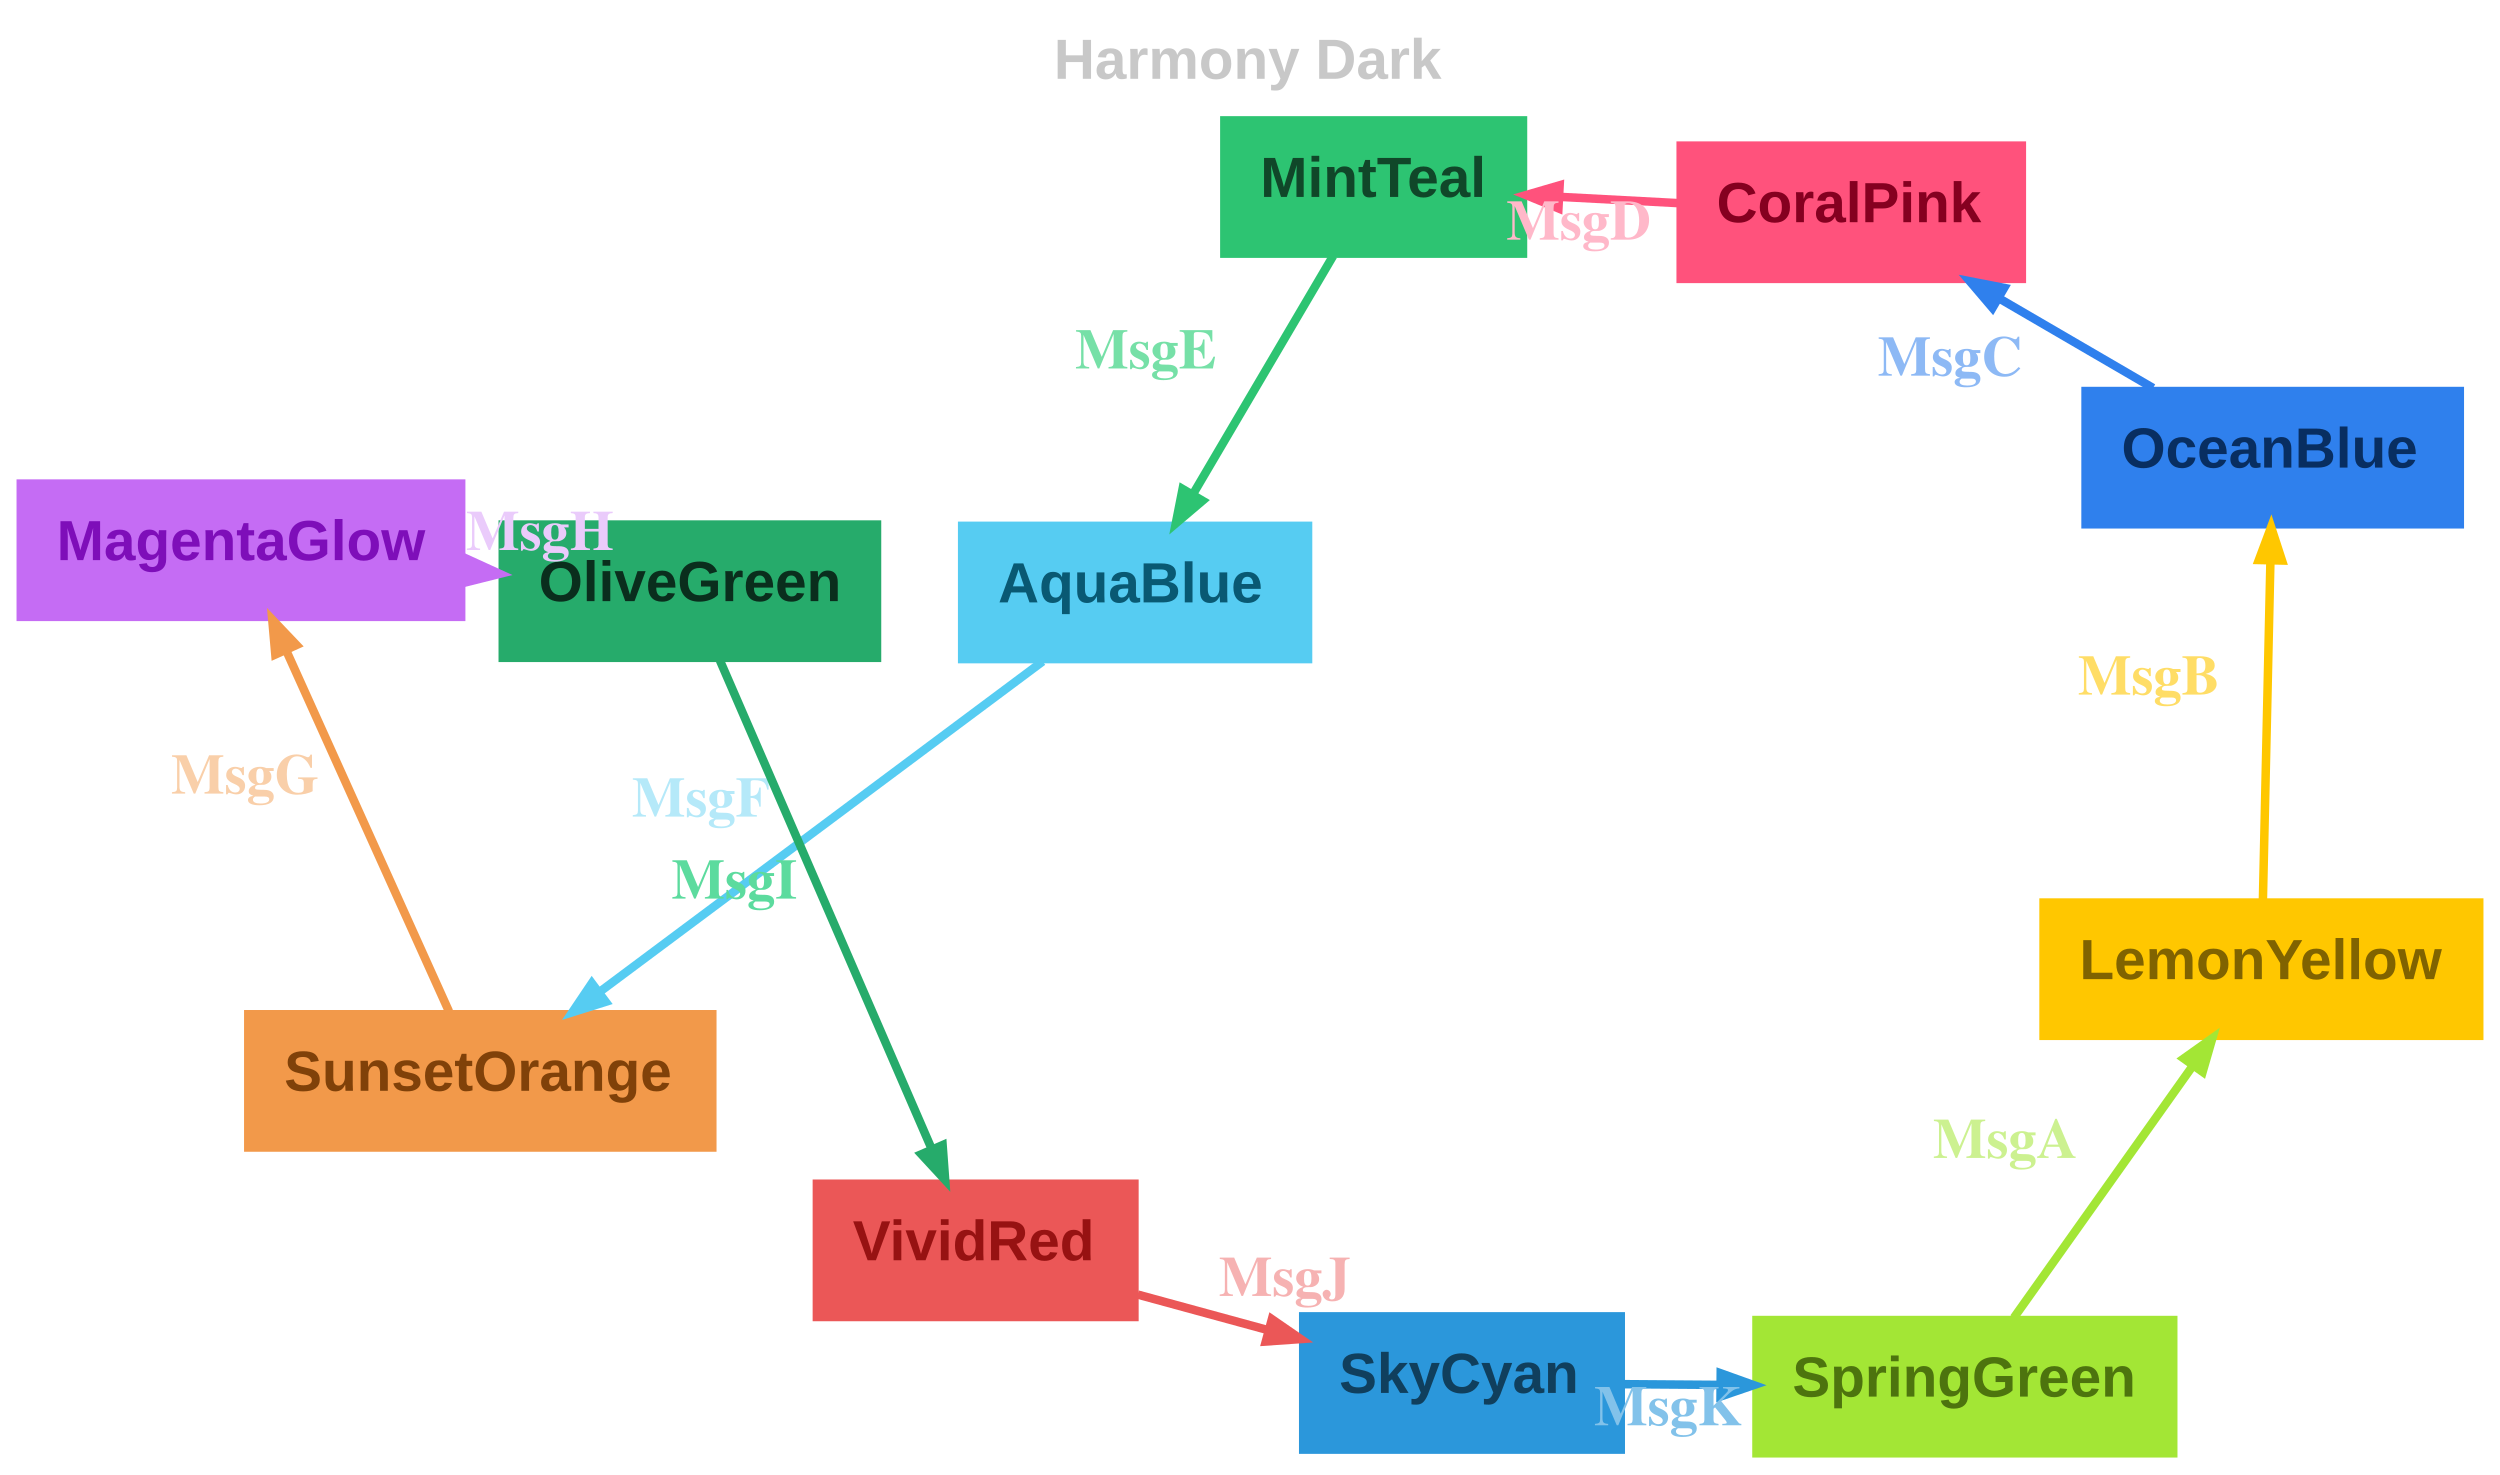
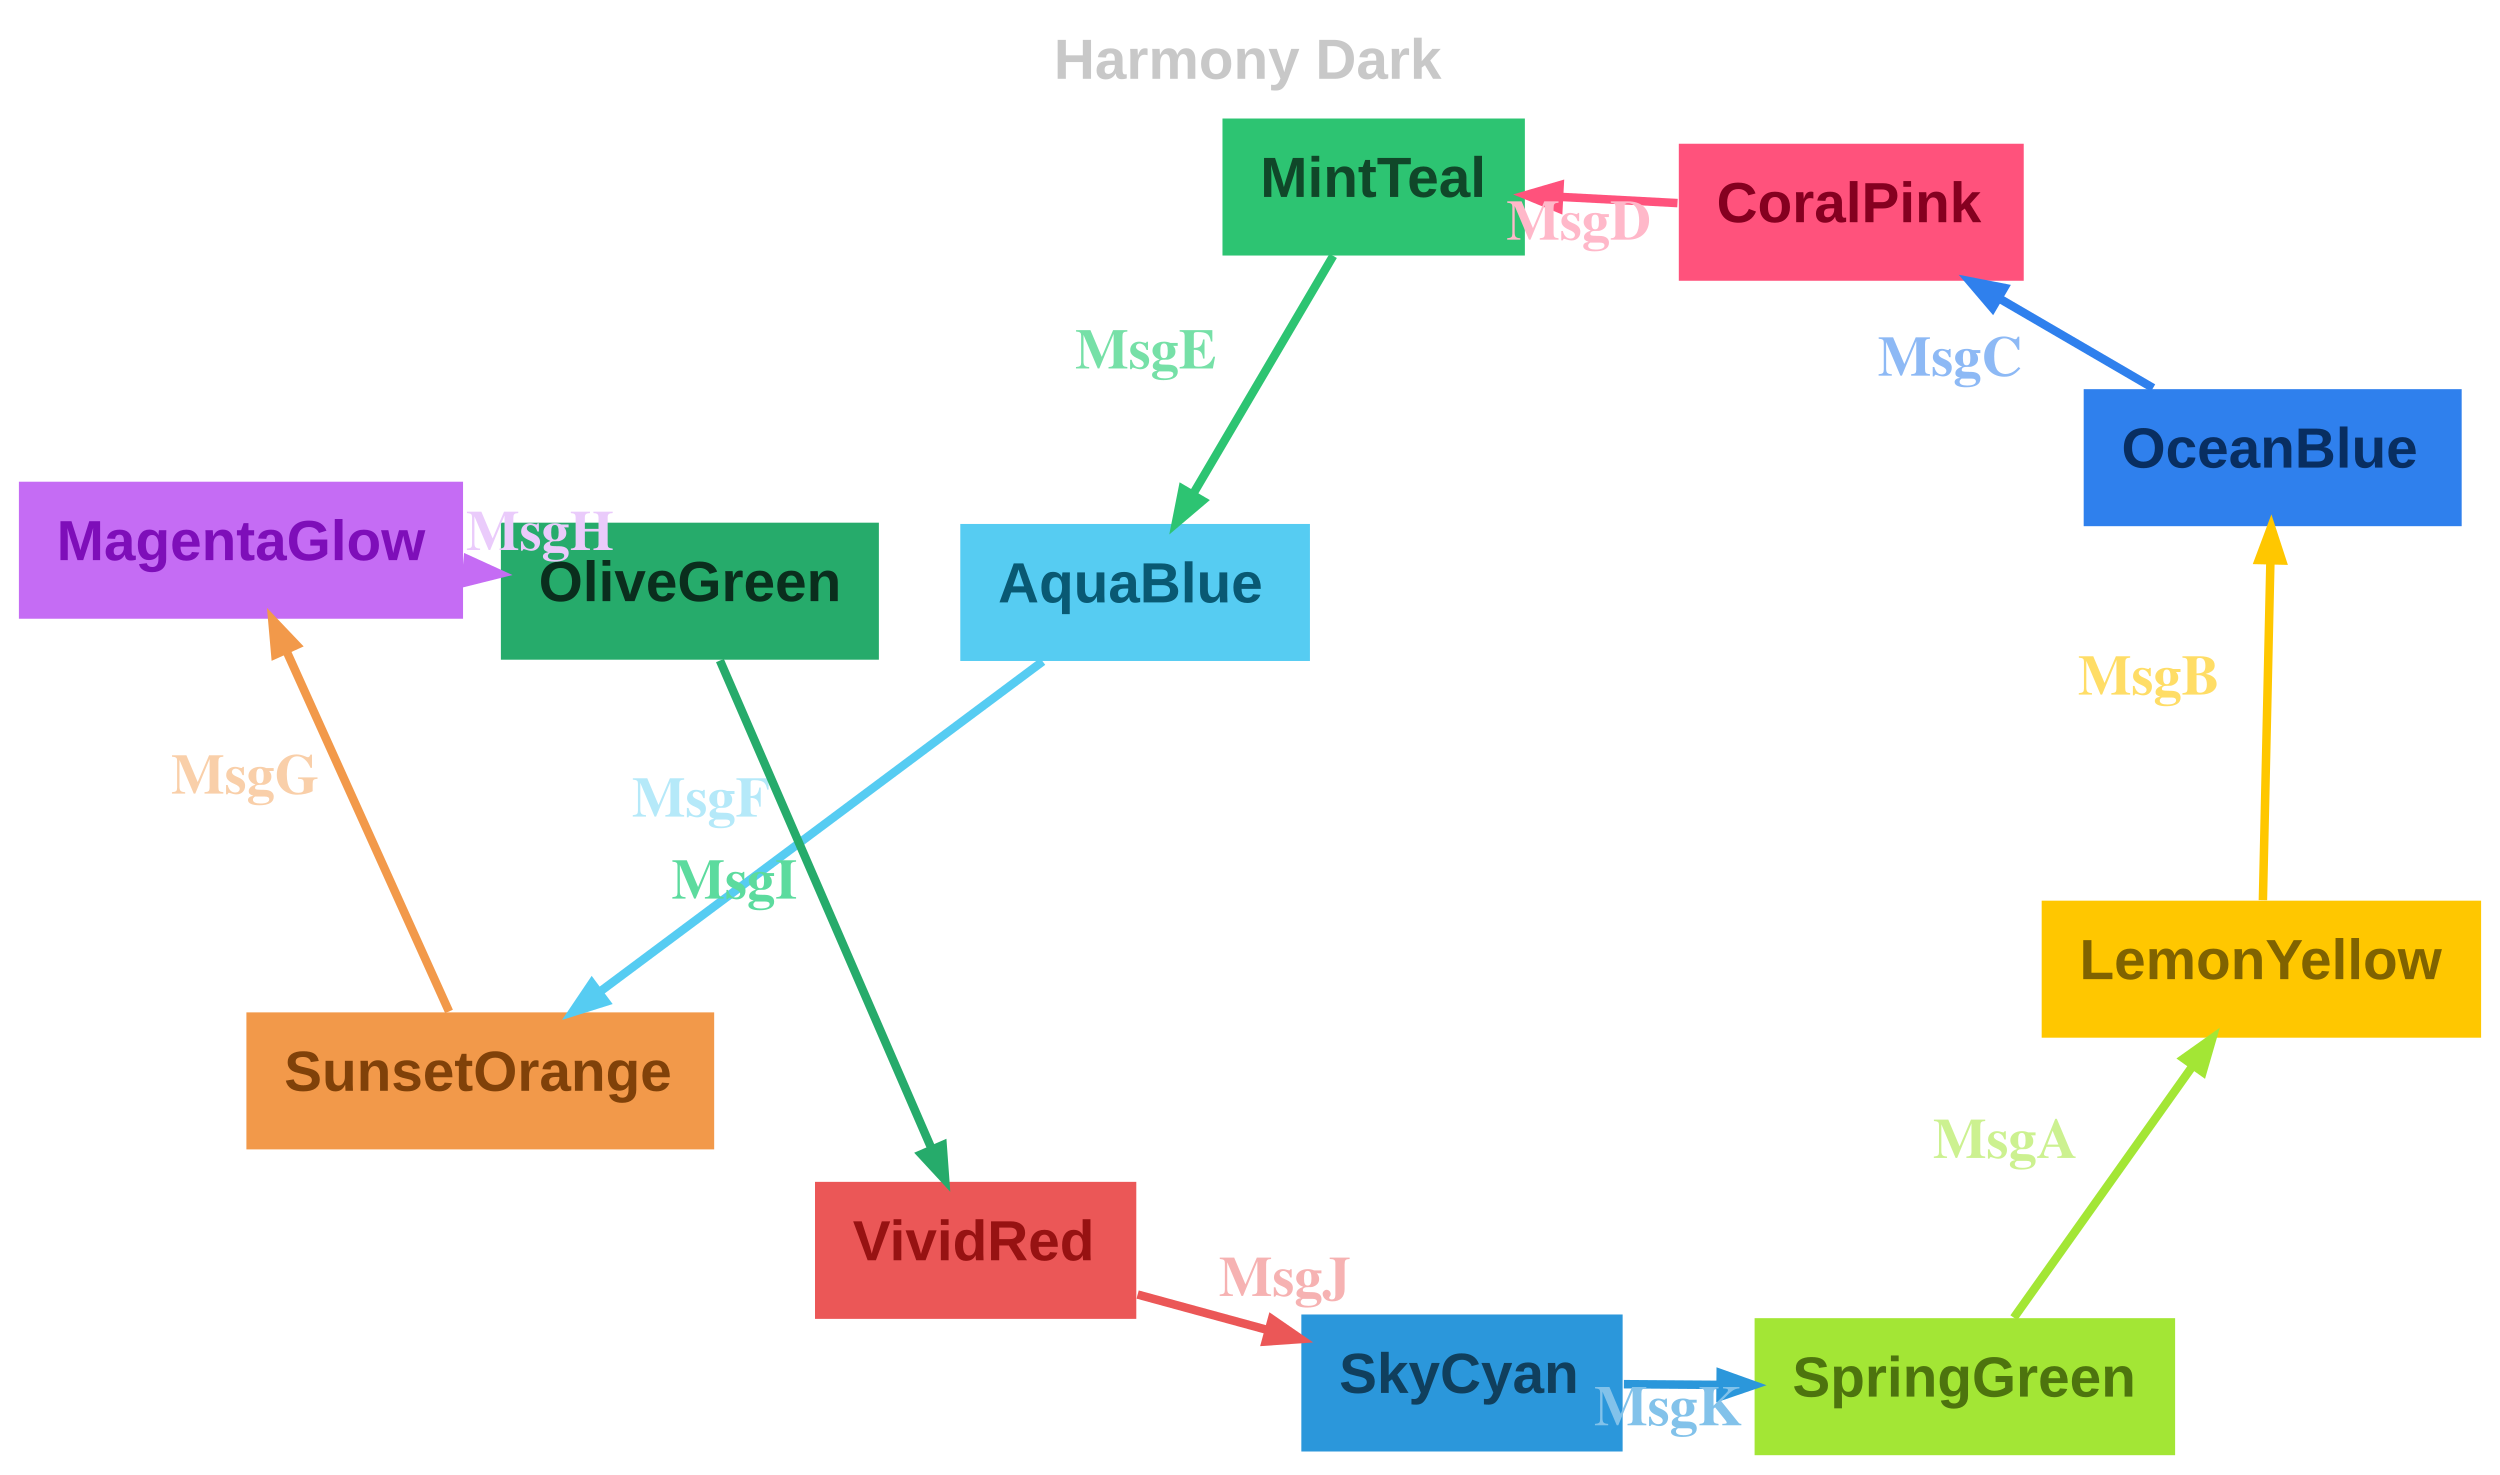
<svg xmlns="http://www.w3.org/2000/svg" width="529pt" height="312pt" viewBox="0.00 0.00 529.11 311.90">
  <g id="graph0" class="graph" transform="scale(1 1) rotate(0) translate(4 307.9)">
    <polygon fill="transparent" stroke="transparent" points="-4,4 -4,-307.9 525.11,-307.9 525.11,4 -4,4" />
    <text text-anchor="start" x="219.05" y="-291.3" font-family="Arial" font-weight="bold" font-size="12.00" fill="#c8c8c8">Harmony Dark</text>
    <g id="node1" class="node">
-       <polygon fill="#a3e635" stroke="#a3e635" points="456.35,-29 367.35,-29 367.35,0 456.35,0 456.35,-29" />
+       <polygon fill="#a3e635" stroke="#a3e635" stroke-width="0" points="456.35,-29 367.35,-29 367.35,0 456.35,0 456.35,-29" />
      <text text-anchor="start" x="375.35" y="-12.4" font-family="Arial" font-weight="bold" font-size="12.00" fill="#4d740e">SpringGreen</text>
    </g>
    <g id="node2" class="node">
-       <polygon fill="#ffc700" stroke="#ffc700" points="521.11,-117.36 428.11,-117.36 428.11,-88.36 521.11,-88.36 521.11,-117.36" />
+       <polygon fill="#ffc700" stroke="#ffc700" stroke-width="0" points="521.11,-117.36 428.11,-117.36 428.11,-88.36 521.11,-88.36 521.11,-117.36" />
      <text text-anchor="start" x="436.11" y="-100.76" font-family="Arial" font-weight="bold" font-size="12.00" fill="#806300">LemonYellow</text>
    </g>
    <g id="edge1" class="edge">
      <path fill="none" stroke="#a3e635" stroke-width="1.8" d="M422.22,-29.09C432.57,-43.67 448.58,-66.21 460.18,-82.54" />
      <polygon fill="#a3e635" stroke="#a3e635" stroke-width="1.8" points="458.18,-83.96 464.23,-88.25 462.17,-81.12 458.18,-83.96" />
      <text text-anchor="start" x="405.11" y="-62.91" font-family="Times,serif" font-weight="bold" font-size="12.00" fill="#ccf190">MsgA</text>
    </g>
    <g id="node3" class="node">
-       <polygon fill="#2f80ed" stroke="#2f80ed" points="517,-225.62 437,-225.62 437,-196.62 517,-196.62 517,-225.62" />
+       <polygon fill="#2f80ed" stroke="#2f80ed" stroke-width="0" points="517,-225.62 437,-225.62 437,-196.62 517,-196.62 517,-225.62" />
      <text text-anchor="start" x="445" y="-209.02" font-family="Arial" font-weight="bold" font-size="12.00" fill="#082e61">OceanBlue</text>
    </g>
    <g id="edge2" class="edge">
      <path fill="none" stroke="#ffc700" stroke-width="1.8" d="M474.93,-117.46C475.34,-135.95 476.05,-167.95 476.52,-189.32" />
      <polygon fill="#ffc700" stroke="#ffc700" stroke-width="1.8" points="474.07,-189.46 476.67,-196.4 478.97,-189.35 474.07,-189.46" />
      <text text-anchor="start" x="435.79" y="-160.98" font-family="Times,serif" font-weight="bold" font-size="12.00" fill="#ffdd66">MsgB</text>
    </g>
    <g id="node4" class="node">
-       <polygon fill="#ff527c" stroke="#ff527c" points="424.31,-277.56 351.31,-277.56 351.31,-248.56 424.31,-248.56 424.31,-277.56" />
+       <polygon fill="#ff527c" stroke="#ff527c" stroke-width="0" points="424.31,-277.56 351.31,-277.56 351.31,-248.56 424.31,-248.56 424.31,-277.56" />
      <text text-anchor="start" x="359.31" y="-260.96" font-family="Arial" font-weight="bold" font-size="12.00" fill="#850020">CoralPink</text>
    </g>
    <g id="edge3" class="edge">
      <path fill="none" stroke="#2f80ed" stroke-width="1.8" d="M451.68,-225.86C441.52,-231.78 429.71,-238.66 419.02,-244.88" />
      <polygon fill="#2f80ed" stroke="#2f80ed" stroke-width="1.8" points="417.7,-242.82 412.89,-248.46 420.17,-247.05 417.7,-242.82" />
      <text text-anchor="start" x="393.42" y="-228.48" font-family="Times,serif" font-weight="bold" font-size="12.00" fill="#8db9f5">MsgC</text>
    </g>
    <g id="node5" class="node">
-       <polygon fill="#2dc472" stroke="#2dc472" points="318.73,-282.9 254.73,-282.9 254.73,-253.9 318.73,-253.9 318.73,-282.9" />
+       <polygon fill="#2dc472" stroke="#2dc472" stroke-width="0" points="318.73,-282.9 254.73,-282.9 254.73,-253.9 318.73,-253.9 318.73,-282.9" />
      <text text-anchor="start" x="262.73" y="-266.3" font-family="Arial" font-weight="bold" font-size="12.00" fill="#104729">MintTeal</text>
    </g>
    <g id="edge4" class="edge">
      <path fill="none" stroke="#ff527c" stroke-width="1.8" d="M351.03,-265C342.99,-265.43 334.45,-265.88 326.31,-266.31" />
      <polygon fill="#ff527c" stroke="#ff527c" stroke-width="1.8" points="325.83,-263.88 318.97,-266.69 326.09,-268.77 325.83,-263.88" />
      <text text-anchor="start" x="314.81" y="-257.26" font-family="Times,serif" font-weight="bold" font-size="12.00" fill="#ffb8c9">MsgD</text>
    </g>
    <g id="node6" class="node">
-       <polygon fill="#56ccf2" stroke="#56ccf2" points="273.24,-197.09 199.24,-197.09 199.24,-168.09 273.24,-168.09 273.24,-197.09" />
+       <polygon fill="#56ccf2" stroke="#56ccf2" stroke-width="0" points="273.24,-197.09 199.24,-197.09 199.24,-168.09 273.24,-168.09 273.24,-197.09" />
      <text text-anchor="start" x="207.24" y="-180.49" font-family="Arial" font-weight="bold" font-size="12.00" fill="#095973">AquaBlue</text>
    </g>
    <g id="edge5" class="edge">
      <path fill="none" stroke="#2dc472" stroke-width="1.8" d="M278.16,-253.84C270.04,-240.03 257.75,-219.14 248.57,-203.54" />
      <polygon fill="#2dc472" stroke="#2dc472" stroke-width="1.8" points="250.51,-202.01 244.85,-197.21 246.29,-204.49 250.51,-202.01" />
      <text text-anchor="start" x="223.55" y="-230" font-family="Times,serif" font-weight="bold" font-size="12.00" fill="#76e0a7">MsgE</text>
    </g>
    <g id="node7" class="node">
-       <polygon fill="#f2994a" stroke="#f2994a" points="147.15,-93.72 48.15,-93.72 48.15,-64.72 147.15,-64.72 147.15,-93.72" />
+       <polygon fill="#f2994a" stroke="#f2994a" stroke-width="0" points="147.15,-93.72 48.15,-93.72 48.15,-64.72 147.15,-64.72 147.15,-93.72" />
      <text text-anchor="start" x="56.15" y="-77.12" font-family="Arial" font-weight="bold" font-size="12.00" fill="#804109">SunsetOrange</text>
    </g>
    <g id="edge6" class="edge">
      <path fill="none" stroke="#56ccf2" stroke-width="1.8" d="M216.68,-168C192.12,-149.68 149.96,-118.23 122.97,-98.1" />
      <polygon fill="#56ccf2" stroke="#56ccf2" stroke-width="1.8" points="124.19,-95.96 117.12,-93.74 121.26,-99.89 124.19,-95.96" />
      <text text-anchor="start" x="129.75" y="-135.16" font-family="Times,serif" font-weight="bold" font-size="12.00" fill="#b5e9f9">MsgF</text>
    </g>
    <g id="node8" class="node">
-       <polygon fill="#c56cf4" stroke="#c56cf4" points="94,-206.03 0,-206.03 0,-177.03 94,-177.03 94,-206.03" />
+       <polygon fill="#c56cf4" stroke="#c56cf4" stroke-width="0" points="94,-206.03 0,-206.03 0,-177.03 94,-177.03 94,-206.03" />
      <text text-anchor="start" x="8" y="-189.43" font-family="Arial" font-weight="bold" font-size="12.00" fill="#7e0eb9">MagentaGlow</text>
    </g>
    <g id="edge7" class="edge">
      <path fill="none" stroke="#f2994a" stroke-width="1.8" d="M91.03,-93.91C82.23,-113.41 66.63,-148 56.56,-170.34" />
      <polygon fill="#f2994a" stroke="#f2994a" stroke-width="1.8" points="54.27,-169.46 53.62,-176.85 58.74,-171.47 54.27,-169.46" />
      <text text-anchor="start" x="32.22" y="-140.02" font-family="Times,serif" font-weight="bold" font-size="12.00" fill="#f9cfa9">MsgG</text>
    </g>
    <g id="node9" class="node">
-       <polygon fill="#26ab6b" stroke="#26ab6b" points="182.01,-197.36 102.01,-197.36 102.01,-168.36 182.01,-168.36 182.01,-197.36" />
+       <polygon fill="#26ab6b" stroke="#26ab6b" stroke-width="0" points="182.01,-197.36 102.01,-197.36 102.01,-168.36 182.01,-168.36 182.01,-197.36" />
      <text text-anchor="start" x="110.01" y="-180.76" font-family="Arial" font-weight="bold" font-size="12.00" fill="#0a2e1d">OliveGreen</text>
    </g>
    <g id="edge8" class="edge">
      <path fill="none" stroke="#c56cf4" stroke-width="1.8" d="M94.23,-187.22C94.38,-187.21 94.54,-187.19 94.7,-187.18" />
      <polygon fill="#c56cf4" stroke="#c56cf4" stroke-width="1.8" points="95,-189.61 101.75,-186.53 94.55,-184.73 95,-189.61" />
      <text text-anchor="start" x="94.64" y="-191.58" font-family="Times,serif" font-weight="bold" font-size="12.00" fill="#eacbfb">MsgH</text>
    </g>
    <g id="node10" class="node">
-       <polygon fill="#eb5757" stroke="#eb5757" points="236.49,-57.85 168.49,-57.85 168.49,-28.85 236.49,-28.85 236.49,-57.85" />
+       <polygon fill="#eb5757" stroke="#eb5757" stroke-width="0" points="236.49,-57.85 168.49,-57.85 168.49,-28.85 236.49,-28.85 236.49,-57.85" />
      <text text-anchor="start" x="176.49" y="-41.25" font-family="Arial" font-weight="bold" font-size="12.00" fill="#971212">VividRed</text>
    </g>
    <g id="edge9" class="edge">
      <path fill="none" stroke="#26ab6b" stroke-width="1.8" d="M148.37,-168.19C159.09,-143.45 180.82,-93.33 193.24,-64.69" />
      <polygon fill="#26ab6b" stroke="#26ab6b" stroke-width="1.8" points="195.5,-65.64 196.04,-58.24 191,-63.69 195.5,-65.64" />
      <text text-anchor="start" x="138.12" y="-117.8" font-family="Times,serif" font-weight="bold" font-size="12.00" fill="#5cdb9e">MsgI</text>
    </g>
    <g id="node11" class="node">
-       <polygon fill="#2b97db" stroke="#2b97db" points="339.42,-29.78 271.42,-29.78 271.42,-0.78 339.42,-0.78 339.42,-29.78" />
+       <polygon fill="#2b97db" stroke="#2b97db" stroke-width="0" points="339.42,-29.78 271.42,-29.78 271.42,-0.78 339.42,-0.78 339.42,-29.78" />
      <text text-anchor="start" x="279.42" y="-13.18" font-family="Arial" font-weight="bold" font-size="12.00" fill="#103f5d">SkyCyan</text>
    </g>
    <g id="edge10" class="edge">
      <path fill="none" stroke="#eb5757" stroke-width="1.8" d="M236.77,-34C245.62,-31.59 255.24,-28.96 264.4,-26.46" />
      <polygon fill="#eb5757" stroke="#eb5757" stroke-width="1.8" points="265.19,-28.79 271.3,-24.58 263.9,-24.06 265.19,-28.79" />
      <text text-anchor="start" x="253.97" y="-33.71" font-family="Times,serif" font-weight="bold" font-size="12.00" fill="#f6b2b2">MsgJ</text>
    </g>
    <g id="edge11" class="edge">
      <path fill="none" stroke="#2b97db" stroke-width="1.8" d="M339.68,-15.03C346.11,-14.98 352.96,-14.93 359.79,-14.88" />
      <polygon fill="#2b97db" stroke="#2b97db" stroke-width="1.8" points="360.18,-17.33 367.16,-14.83 360.14,-12.43 360.18,-17.33" />
      <text text-anchor="start" x="333.39" y="-6.33" font-family="Times,serif" font-weight="bold" font-size="12.00" fill="#82c2ea">MsgK</text>
    </g>
  </g>
</svg>
